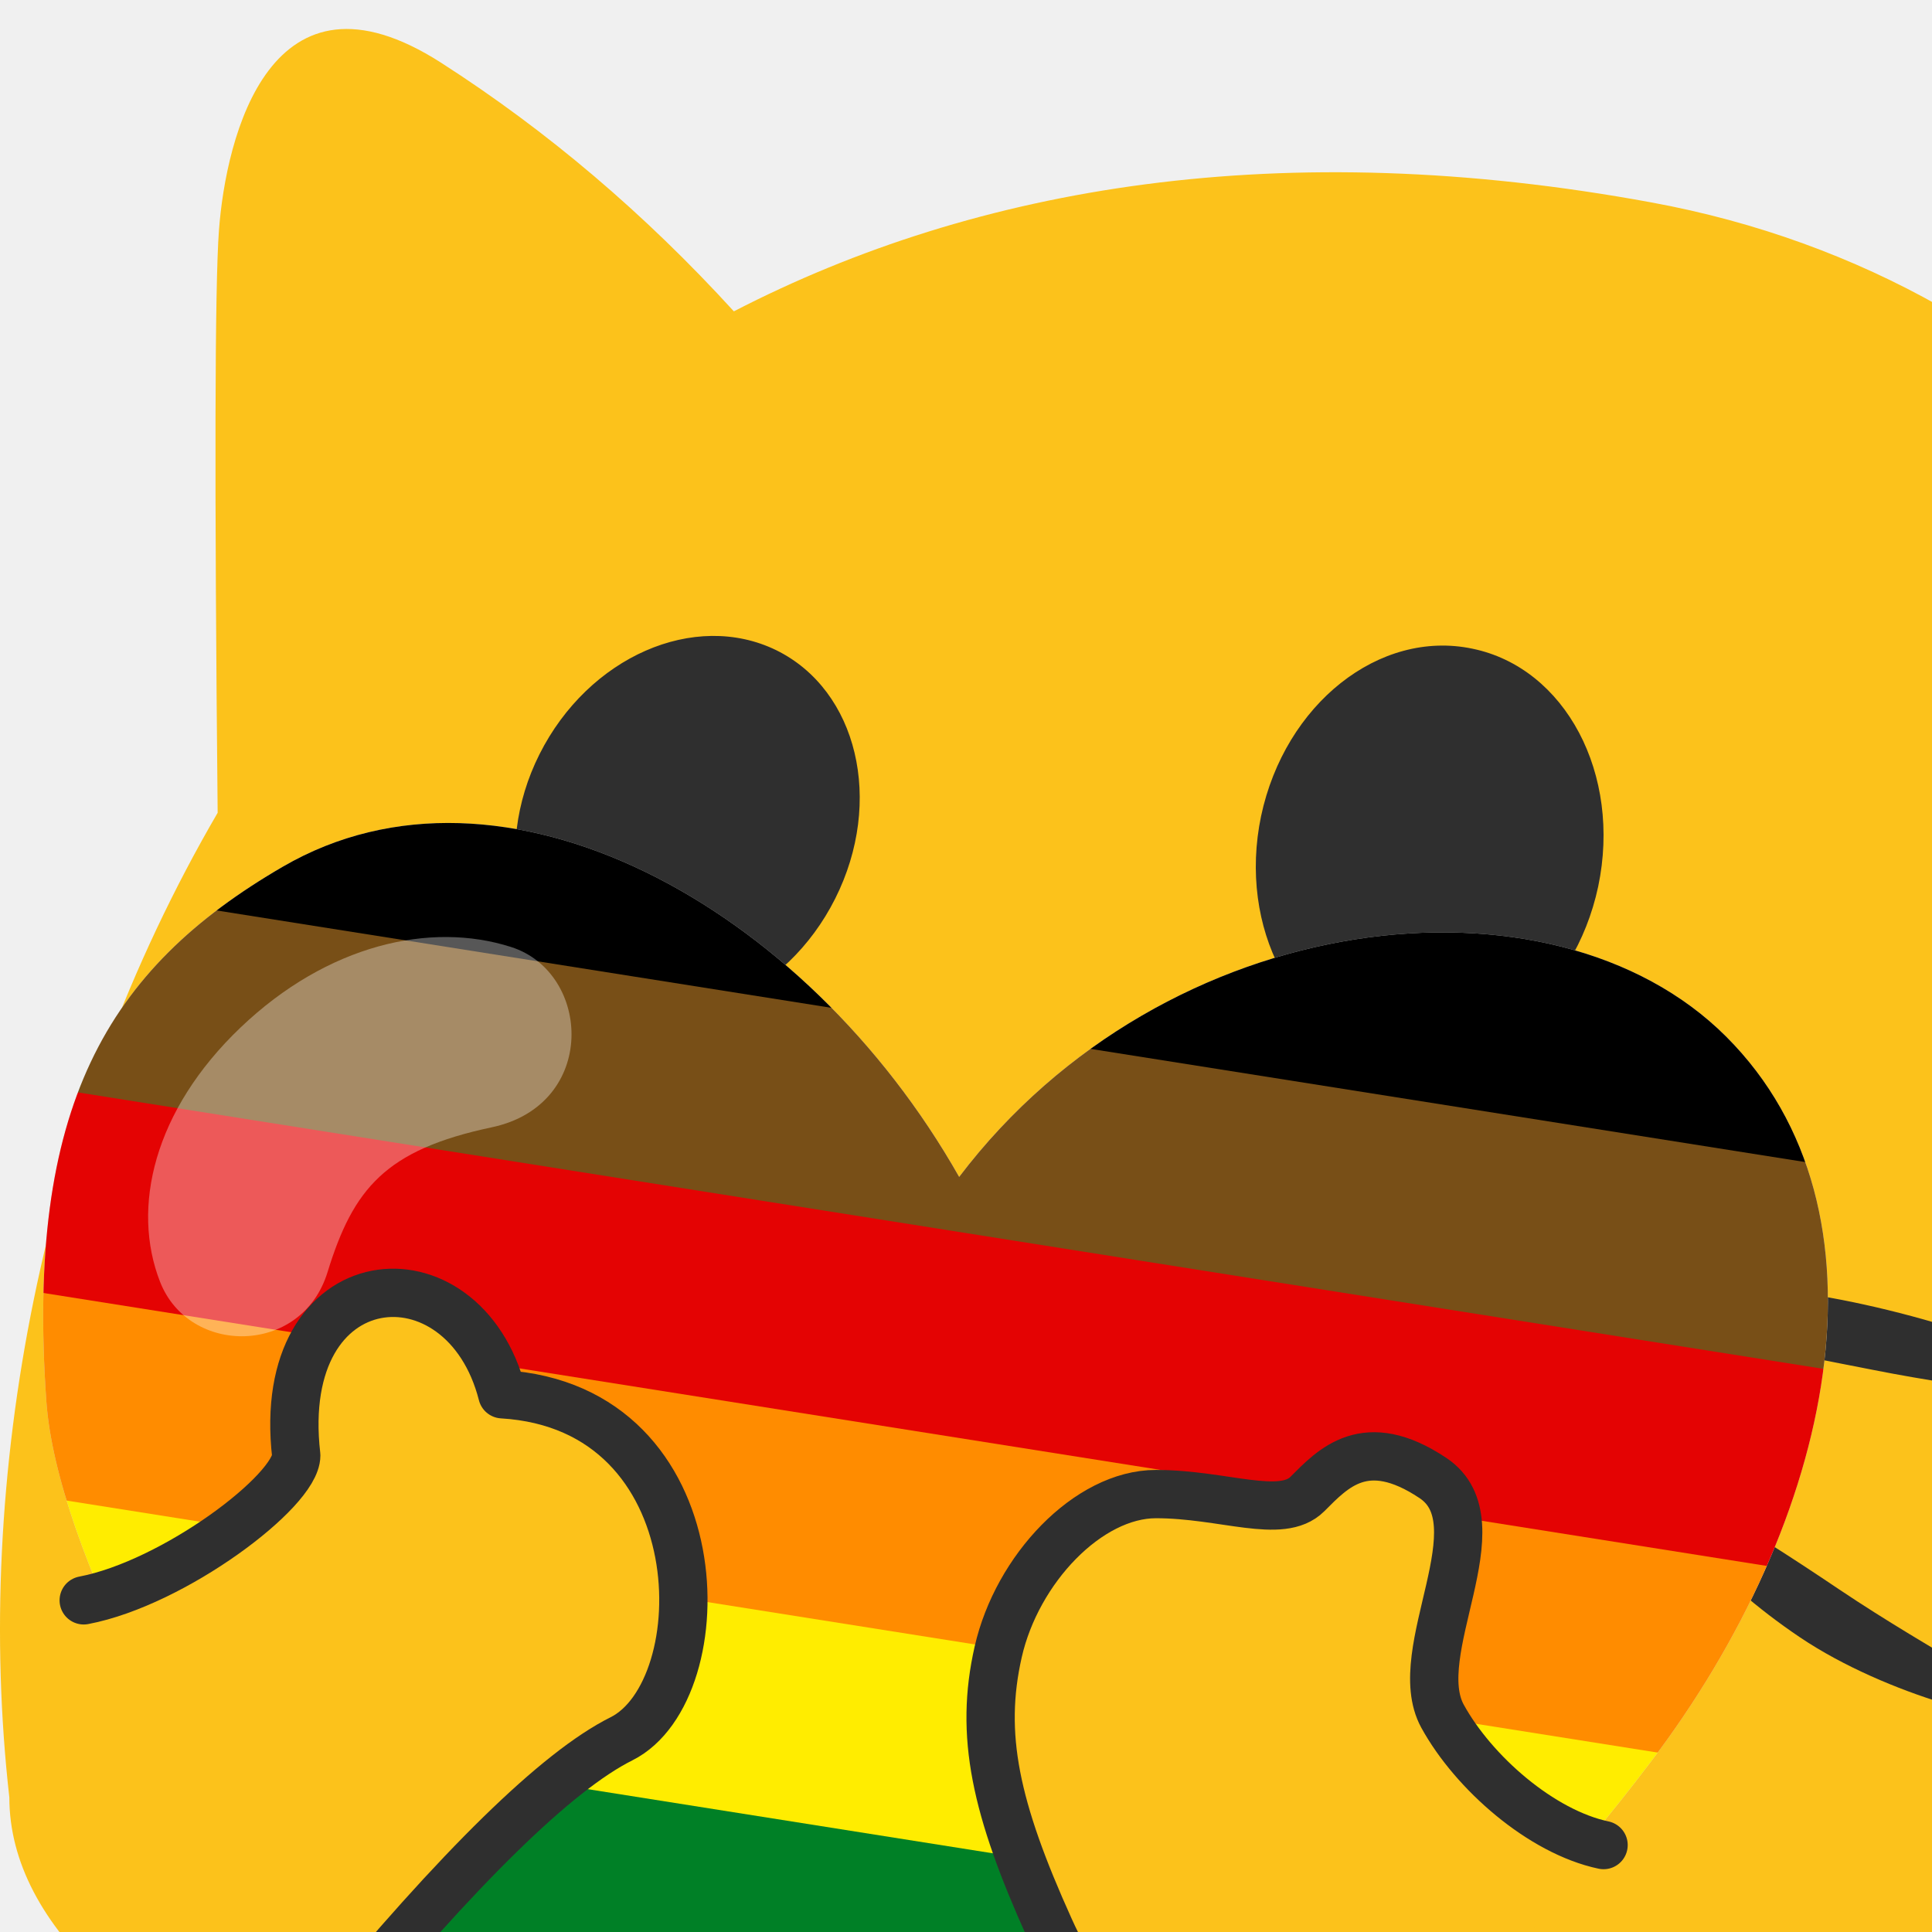
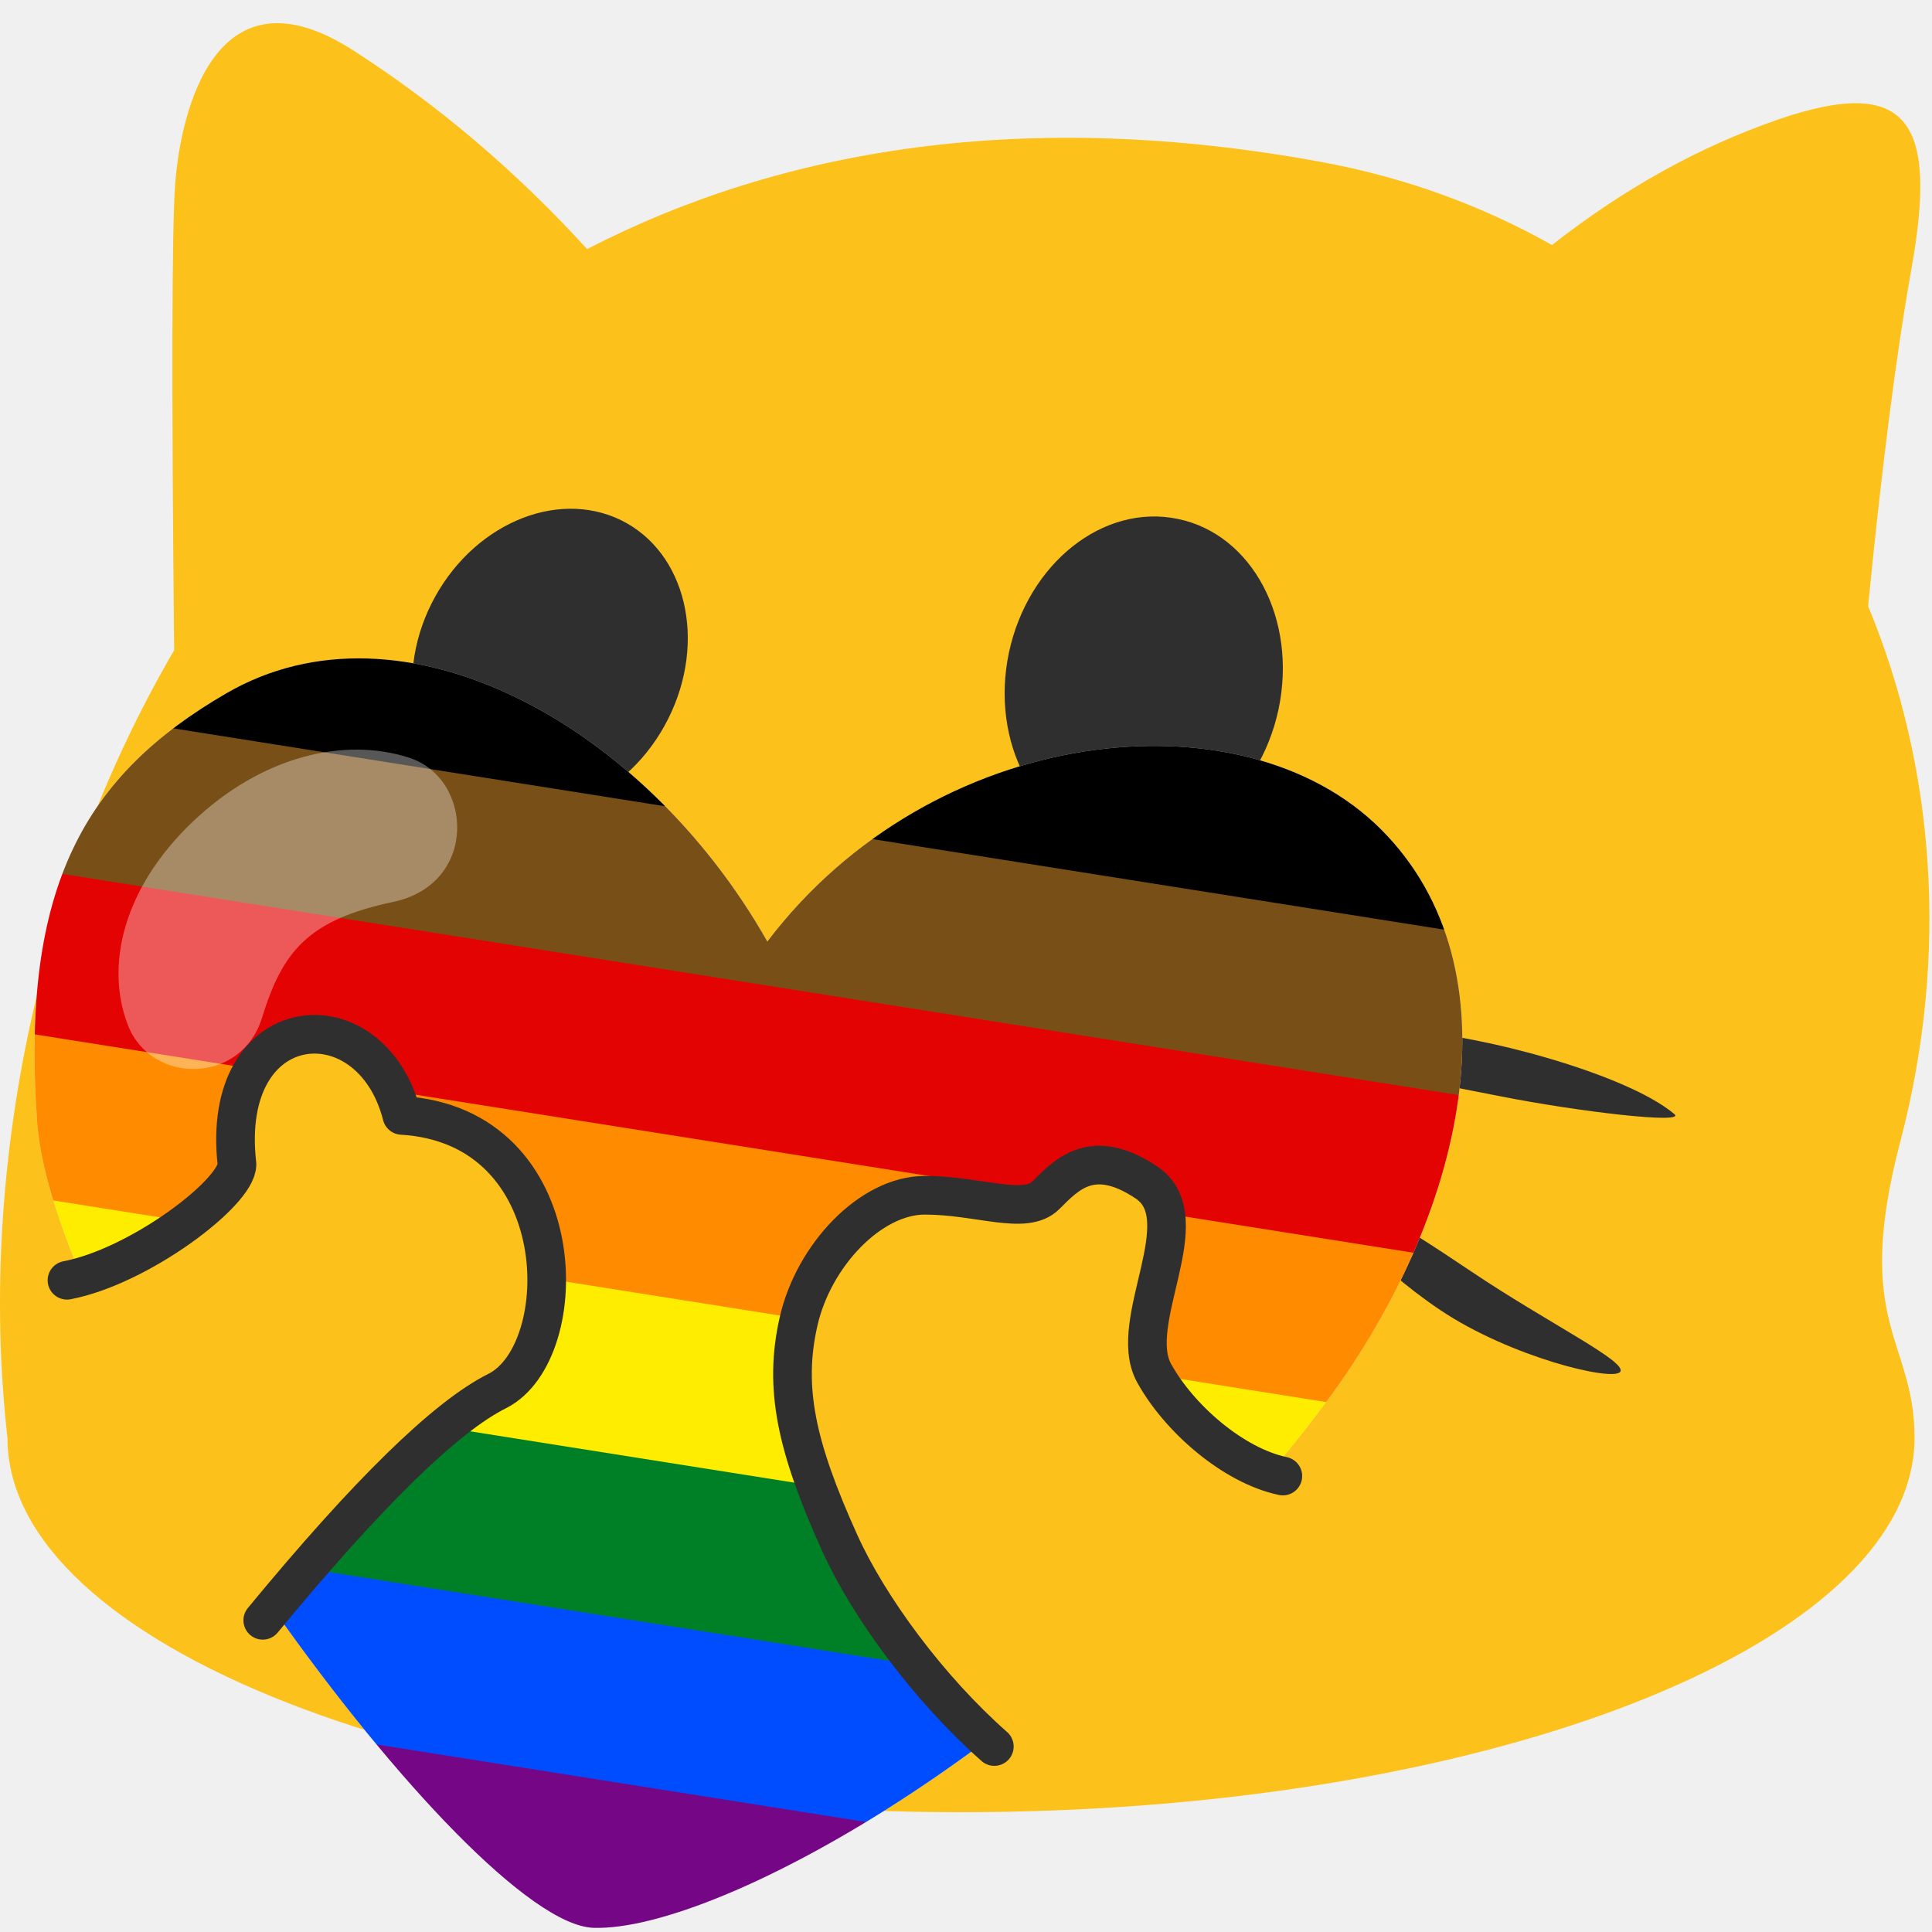
- <svg xmlns="http://www.w3.org/2000/svg" xmlns:xlink="http://www.w3.org/1999/xlink" viewBox="0 0 600 600">
+ <svg xmlns="http://www.w3.org/2000/svg" xmlns:xlink="http://www.w3.org/1999/xlink" viewBox="0 0 750 750">
  <defs>
    <path d="M523.079 66.934c54.087 54.088 33.802 149.947-23.638 225.507C403 420 266 495 217.379 493.369c-48.621-1.631-209.603-222.173-215.99-313.27C-5 89 20 46 74.858 14.147 142.991-25.411 237 26 284.876 110.508 349 26 468.99 12.847 523.079 66.934z" id="a" />
  </defs>
  <g fill="none" fill-rule="evenodd">
    <path d="M137 19.491c32.91 21.112 63.216 46.85 90.92 77.215l-.014-.015c75.63-39.051 170.425-54.906 284.899-33.835 32.755 6.01 62.79 17.081 89.657 32.264 27.89-21.871 57.07-38.082 87.538-48.629 52-18 62 2 52 58-5.856 32.796-11.456 76.395-16.797 130.798 25.837 62.334 31.613 135.054 12.493 207.876-18.707 71.143 5.588 76.91 5.53 115.04 0 5.002-.648 9.945-1.942 14.829-18.942 73.202-176.536 130.457-368.19 130.457-204.48 0-370.192-65.081-370.192-145.286-11.201-98.904 9.953-211.852 64.693-305.787C66.574 149.132 66.707 88.823 68 71.49c2.162-28.967 16-86 69-52z" fill="#FCC21B" fill-rule="nonzero" />
    <path d="M229 375.491c13.333 47.334 23 71.334 29 72 6 .667 26.667-18 62-56 27.333 46 43.667 71.334 49 76 5.333 4.667 28-15.666 68-61" stroke="#2F2F2F" stroke-width="30" stroke-linecap="round" stroke-linejoin="round" />
    <path d="M496.331 275.325c-7.4 34.708-36.728 57.983-65.513 51.959-28.989-6.093-46.436-39.158-39.172-73.865 7.4-34.776 36.728-58.052 65.649-51.959 28.853 5.956 46.368 38.952 39.036 73.865zM167.552 234.218c15.25-30.299 48.156-44.647 73.505-32.301 25.281 12.413 33.508 46.916 18.325 77.148-15.182 30.233-48.022 44.648-73.37 32.235-25.282-12.413-33.575-46.983-18.46-77.082z" fill="#2F2F2F" fill-rule="nonzero" />
    <g fill="#2F2F2F">
      <path d="M517 464.491c2.536-3.92 24.188 8.94 54 29 29.812 20.06 60.606 34.972 58 39-2.606 4.028-42.805-5.7-70-24s-44.536-40.08-42-44zM525 409.491c-2-6-2-10 23-9s83 16 102 32c4.7 3.957-37.13-.875-68-7-30.87-6.125-55-10-57-16zM151 412.491c-19 21-52 36-84 53s-49.439 8.264-14-13c35.439-21.263 84-43 98-40zM156 352.491c-53-2-107 5-116 16 0 3.438 103 3 116 0s8.636-15.674 0-16z" />
    </g>
    <g>
      <g transform="translate(13 255)">
        <mask id="b" fill="#fff">
          <use xlink:href="#a" />
        </mask>
        <use fill="#D8D8D8" xlink:href="#a" />
        <g fill-rule="nonzero" mask="url(#b)">
          <path fill="#750787" d="M-123.103-64.33L704.58 66.761l-78.687 496.807-827.682-131.092z" />
          <path fill="#004DFF" d="M-123.103-64.33L704.58 66.761l-68.901 435.024-827.683-131.092z" />
          <path fill="#008026" d="M-123.103-64.33L704.58 66.761l-59.015 372.605-827.683-131.092z" />
          <path fill="#FFED00" d="M-123.103-64.33L704.58 66.761l-49.23 310.822-827.682-131.092z" />
          <path fill="#FF8C00" d="M-123.103-64.33L704.58 66.761l-39.343 248.403-827.683-131.092z" />
          <path fill="#E40303" d="M-123.103-64.33L704.58 66.761l-29.558 186.62-827.683-131.091z" />
          <path fill="#784F17" d="M-123.103-64.33L704.58 66.761l-19.672 124.201-827.682-131.092z" />
          <path fill="#000" d="M-123.103-64.33L704.58 66.761l-9.886 62.419L-132.99-1.911z" />
        </g>
      </g>
      <path d="M74.715 319.095c-27.016 25.776-34 56-25 79s44 23 52-3 18-38 51-45 31-48 6-56-56.985-.776-84 25z" fill-opacity=".34" fill="#FFF" />
    </g>
    <g>
      <path d="M391 682c-32.042-30.366-53.709-58.032-65-83-16.937-37.452-21.85-60.259-16-86 5.85-25.741 28-49 49-49s42 8 47 0 29.951-11.435 39-5c9.049 6.435 7 27 5 37s-11 16-2 37c7.964 18.582 25.63 32.582 53 42L391 682z" fill="#FCC21B" />
      <path d="M386 678c-25.376-22.366-48.709-54.032-60-79-16.937-37.452-21.85-60.259-16-86 5.85-25.741 28-49 49-49s39 8 47 0 18-19 39-5-8 54 3 74c9.618 17.487 30.63 35.915 50 40" stroke="#2F2F2F" stroke-width="15" stroke-linecap="round" stroke-linejoin="round" />
    </g>
    <g>
      <path d="M26 497c28-5.333 50-20.333 66-45-3-69 58-59 64-19 53 0 67 92 37 107-20 10-50.333 39.667-91 89L26 497z" fill="#FCC21B" />
      <path d="M26 497c28-5.333 66-34 66-45-7-61 52-66 64-19 67 4 67 92 37 107-20 10-50.333 39.667-91 89" stroke="#2F2F2F" stroke-width="15" stroke-linecap="round" stroke-linejoin="round" />
    </g>
  </g>
</svg>
